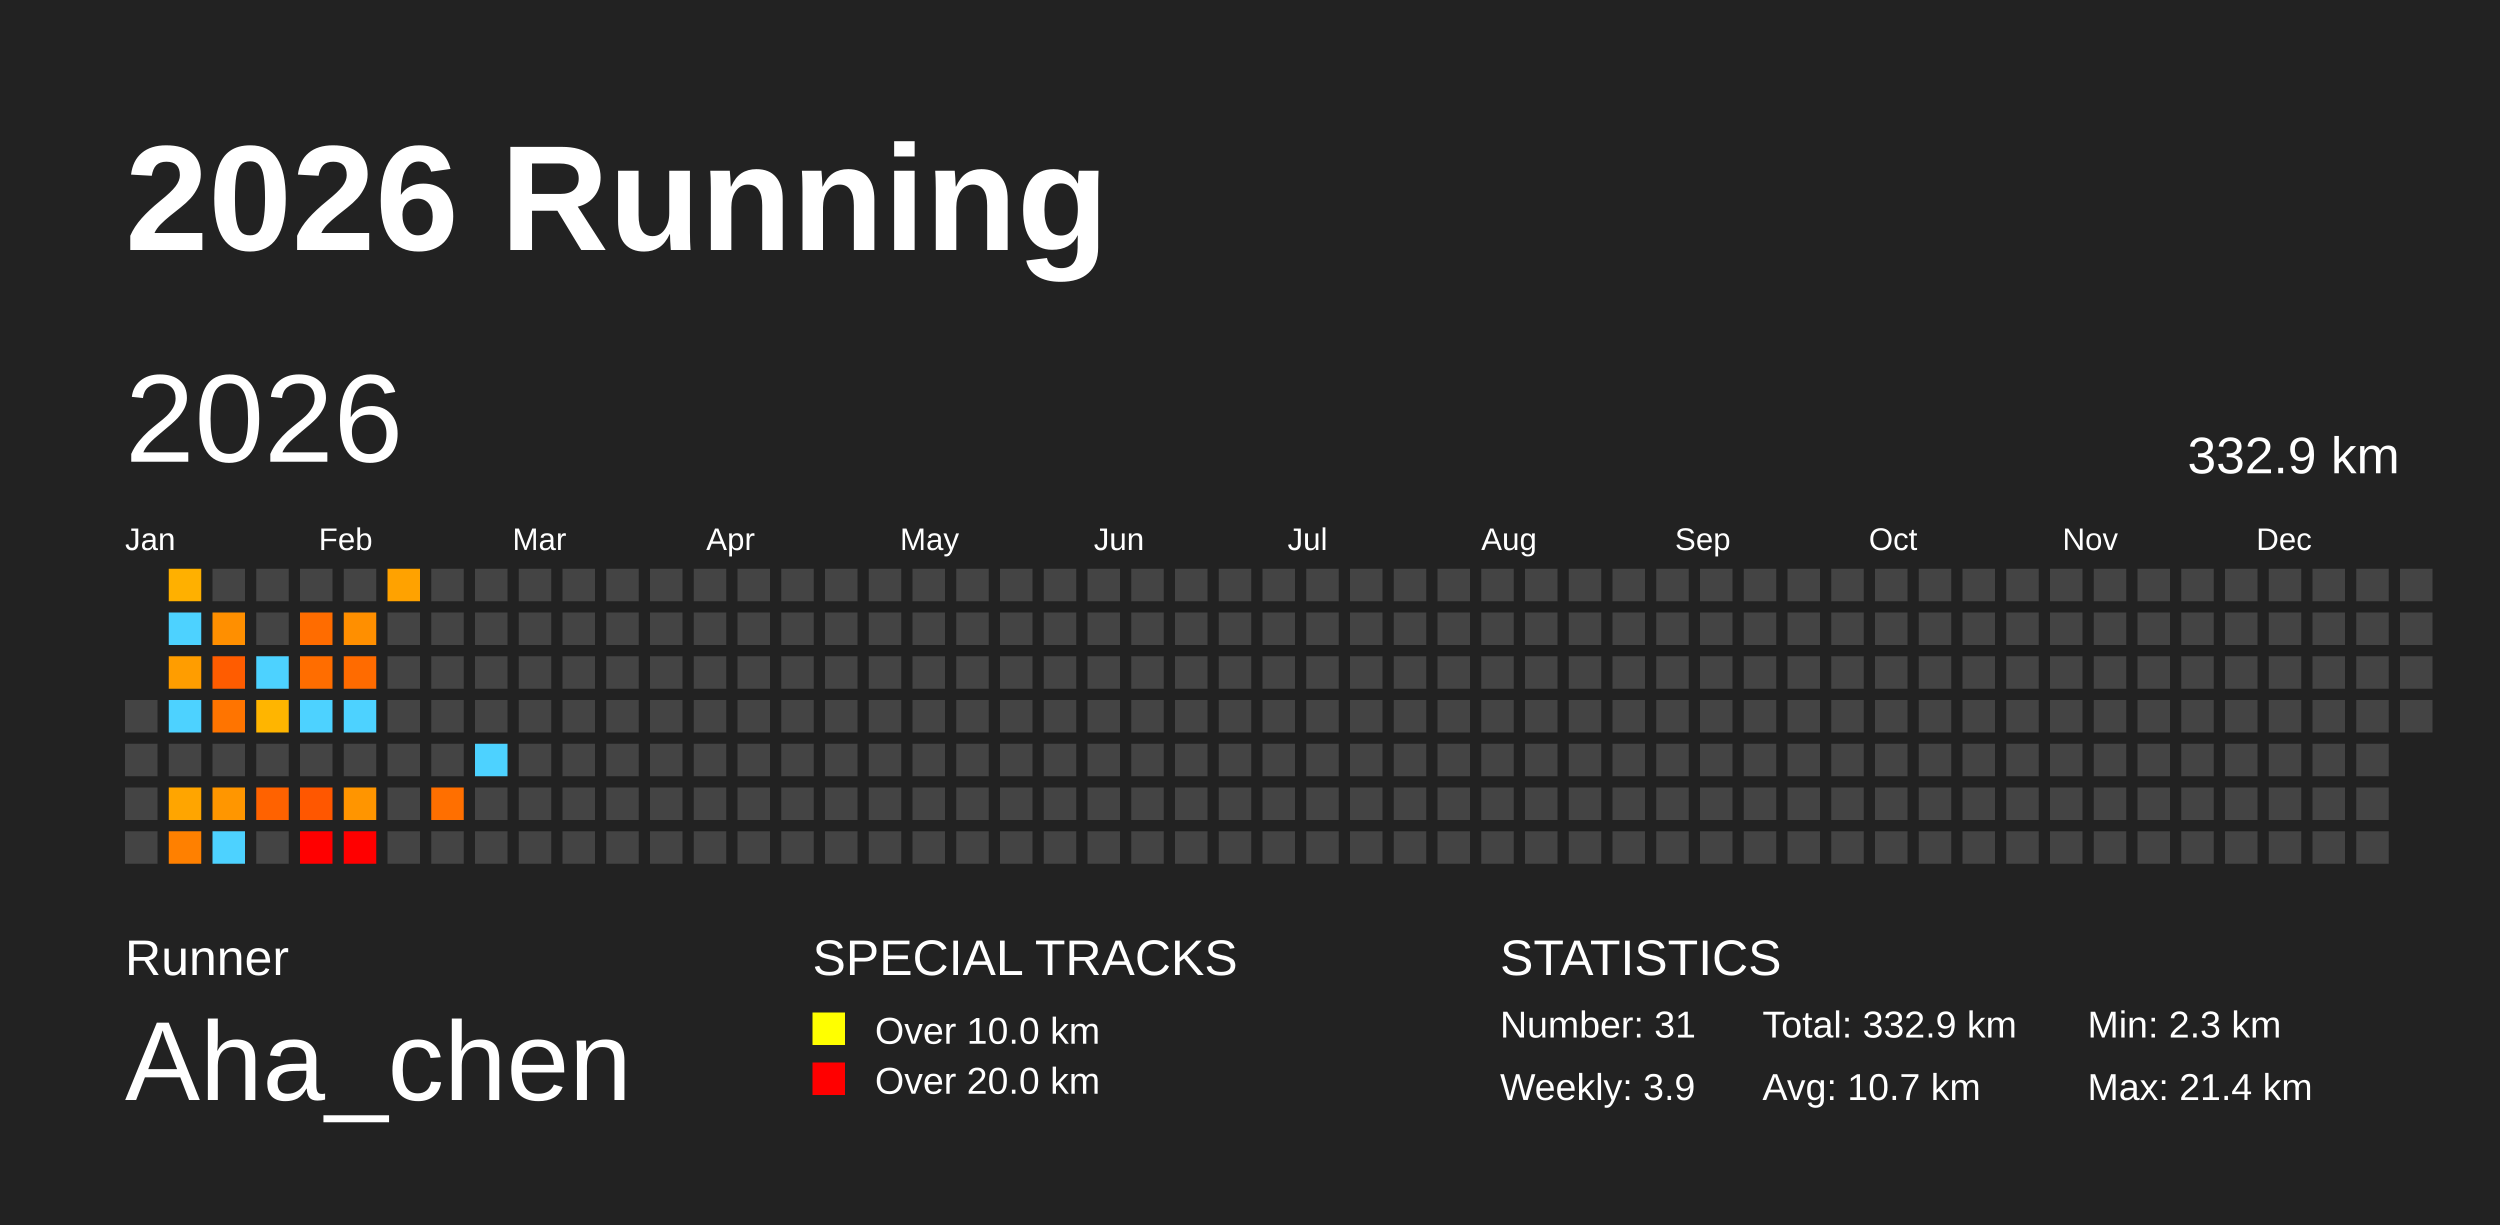
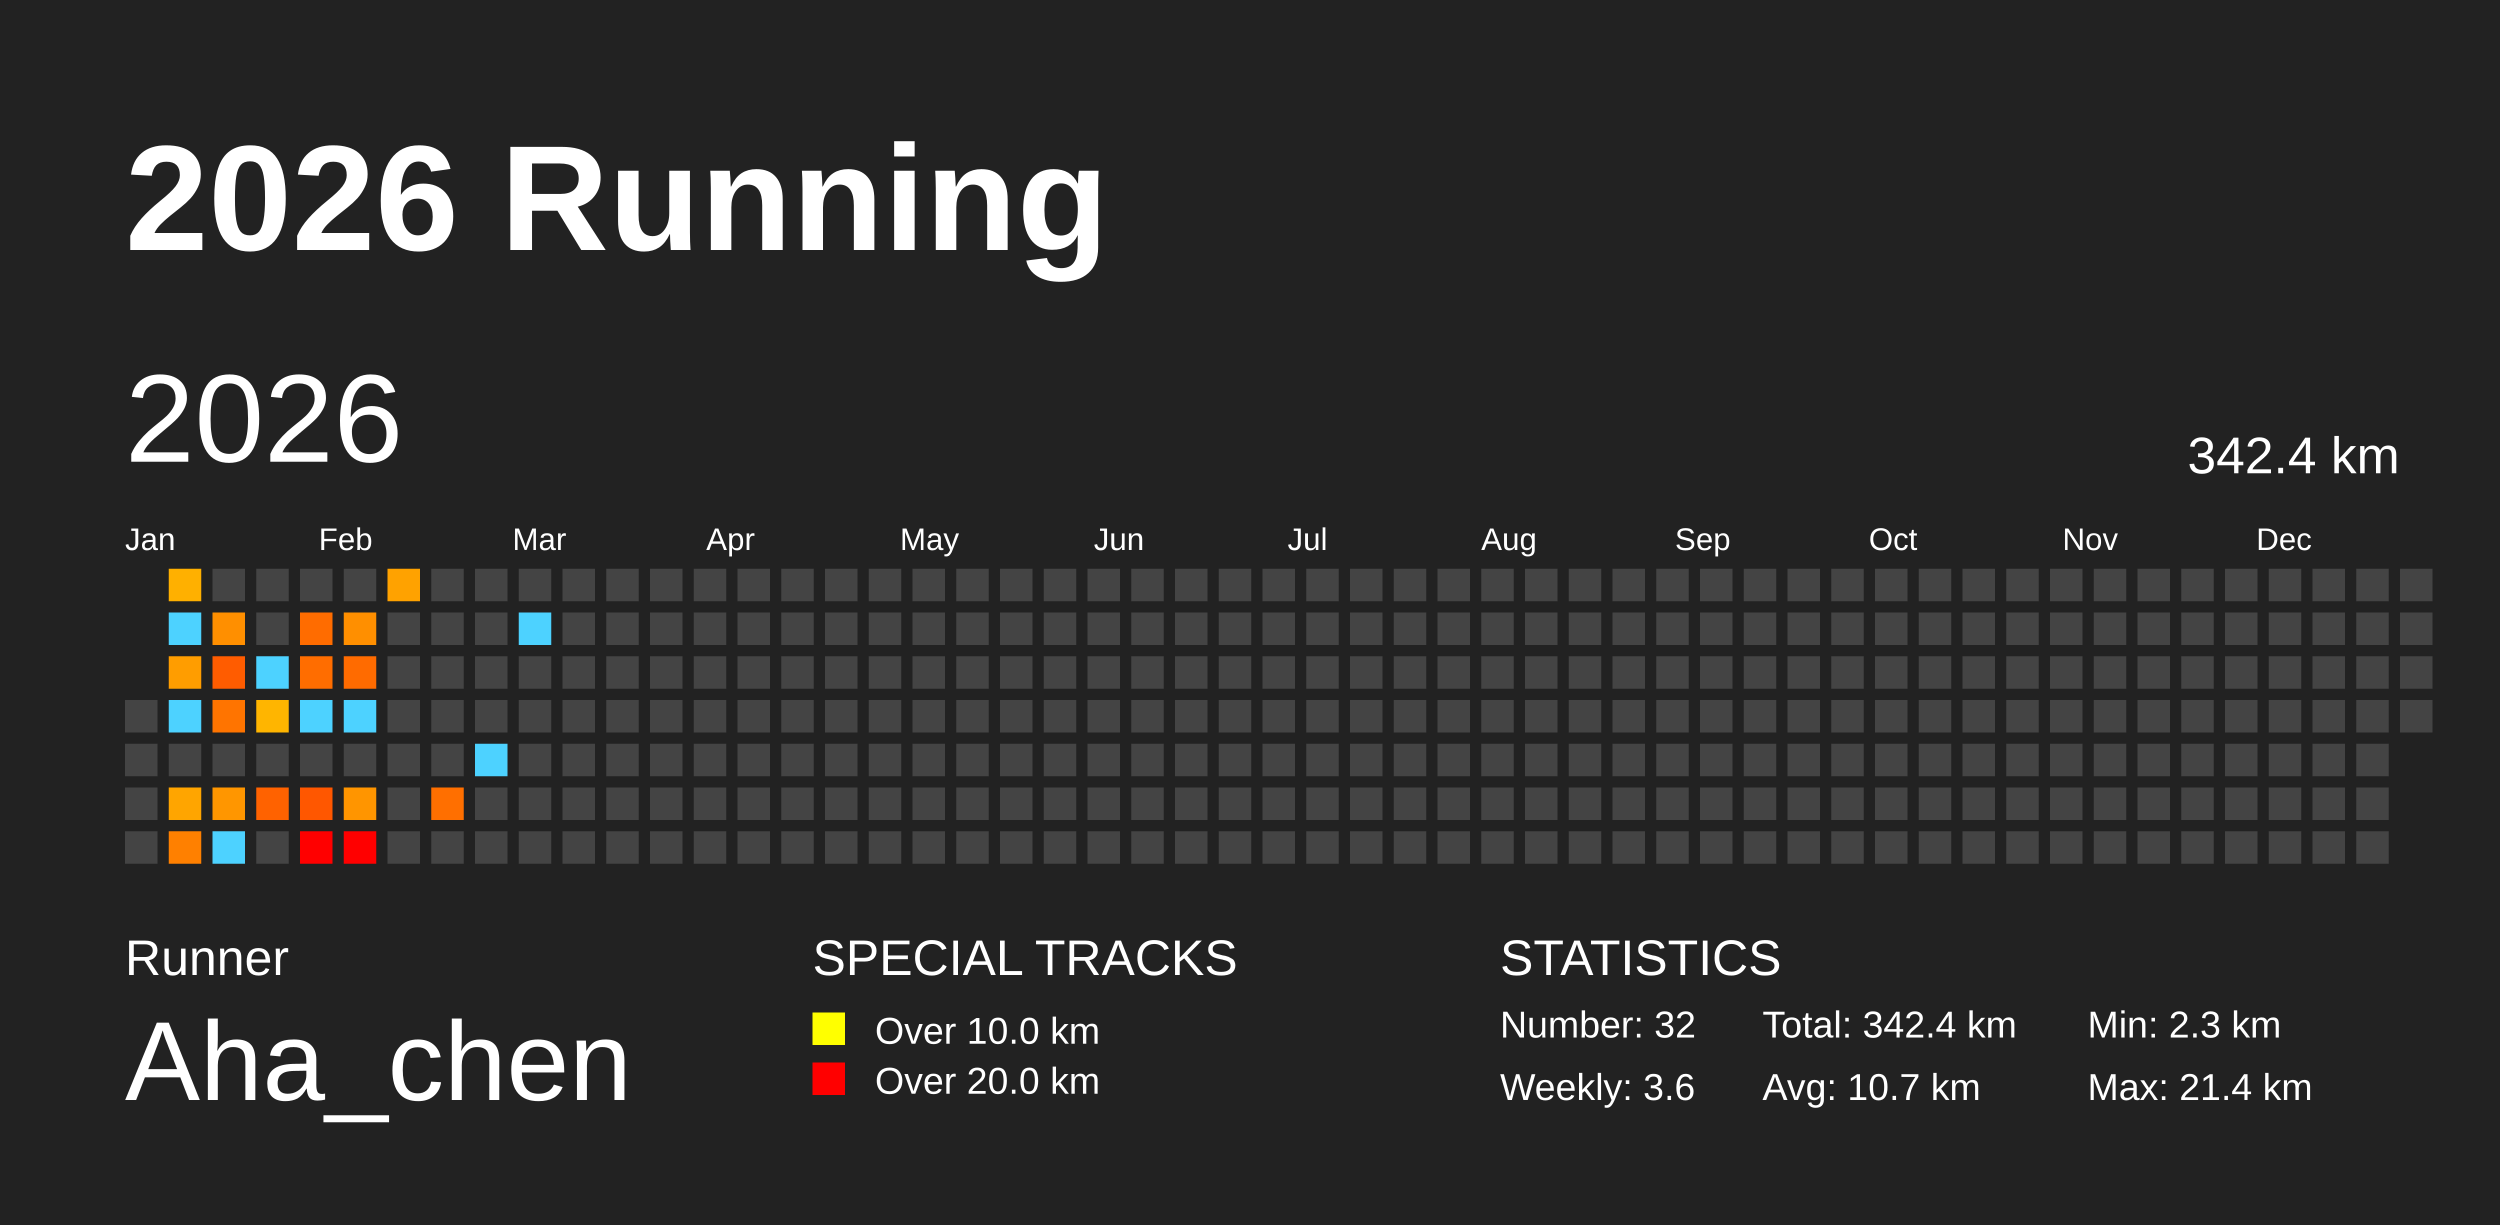
<svg xmlns="http://www.w3.org/2000/svg" baseProfile="full" height="98mm" version="1.1" viewBox="0,0,200,98" width="200mm">
  <defs />
  <rect fill="#222222" height="98" width="200" x="0" y="0" />
  <text fill="#FFFFFF" style="font-size:12px; font-family:Arial; font-weight:bold;" x="10" y="20">2026 Running</text>
  <text fill="#FFFFFF" style="font-size:4px; font-family:Arial" x="10" y="78">Runner</text>
  <text fill="#FFFFFF" style="font-size:9px; font-family:Arial" x="10" y="88">Aha_chen</text>
  <text fill="#FFFFFF" style="font-size:4px; font-family:Arial" x="65" y="78">SPECIAL TRACKS</text>
  <rect fill="yellow" height="2.6" width="2.6" x="65" y="81" />
  <text fill="#FFFFFF" style="font-size:3px; font-family:Arial" x="70" y="83.5">Over 10.0 km</text>
  <rect fill="red" height="2.6" width="2.6" x="65" y="85" />
  <text fill="#FFFFFF" style="font-size:3px; font-family:Arial" x="70" y="87.5">Over 20.0 km</text>
  <text fill="#FFFFFF" style="font-size:4px; font-family:Arial" x="120" y="78">STATISTICS</text>
-   <text fill="#FFFFFF" style="font-size:3px; font-family:Arial" x="120" y="83">Number: 31</text>
-   <text fill="#FFFFFF" style="font-size:3px; font-family:Arial" x="120" y="88">Weekly: 3.9</text>
-   <text fill="#FFFFFF" style="font-size:3px; font-family:Arial" x="141" y="83">Total: 332.9 km</text>
+   <text fill="#FFFFFF" style="font-size:3px; font-family:Arial" x="120" y="83">Number: 32</text>
+   <text fill="#FFFFFF" style="font-size:3px; font-family:Arial" x="120" y="88">Weekly: 3.6</text>
+   <text fill="#FFFFFF" style="font-size:3px; font-family:Arial" x="141" y="83">Total: 342.4 km</text>
  <text fill="#FFFFFF" style="font-size:3px; font-family:Arial" x="141" y="88">Avg: 10.7 km</text>
  <text fill="#FFFFFF" style="font-size:3px; font-family:Arial" x="167" y="83">Min: 2.3 km</text>
  <text fill="#FFFFFF" style="font-size:3px; font-family:Arial" x="167" y="88">Max: 21.4 km</text>
  <text dominant-baseline="hanging" fill="#FFFFFF" style="font-size:10.0px; font-family:Arial;" x="10" y="30">2026</text>
-   <text dominant-baseline="hanging" fill="#FFFFFF" style="font-size:4.125px; font-family:Arial;" x="175" y="35">332.9 km</text>
+   <text dominant-baseline="hanging" fill="#FFFFFF" style="font-size:4.125px; font-family:Arial;" x="175" y="35">342.4 km</text>
  <text fill="#FFFFFF" style="font-size:2.5px; font-family:Arial" x="10.0" y="44">Jan</text>
  <text fill="#FFFFFF" style="font-size:2.5px; font-family:Arial" x="25.5" y="44">Feb</text>
  <text fill="#FFFFFF" style="font-size:2.5px; font-family:Arial" x="41.0" y="44">Mar</text>
  <text fill="#FFFFFF" style="font-size:2.5px; font-family:Arial" x="56.5" y="44">Apr</text>
  <text fill="#FFFFFF" style="font-size:2.5px; font-family:Arial" x="72.0" y="44">May</text>
  <text fill="#FFFFFF" style="font-size:2.5px; font-family:Arial" x="87.5" y="44">Jun</text>
  <text fill="#FFFFFF" style="font-size:2.5px; font-family:Arial" x="103.0" y="44">Jul</text>
  <text fill="#FFFFFF" style="font-size:2.5px; font-family:Arial" x="118.5" y="44">Aug</text>
  <text fill="#FFFFFF" style="font-size:2.5px; font-family:Arial" x="134.0" y="44">Sep</text>
  <text fill="#FFFFFF" style="font-size:2.5px; font-family:Arial" x="149.5" y="44">Oct</text>
  <text fill="#FFFFFF" style="font-size:2.5px; font-family:Arial" x="165.0" y="44">Nov</text>
  <text fill="#FFFFFF" style="font-size:2.5px; font-family:Arial" x="180.5" y="44">Dec</text>
  <rect fill="#444444" height="2.6" width="2.6" x="10.0" y="56.0" />
  <rect fill="#444444" height="2.6" width="2.6" x="10.0" y="59.5" />
  <rect fill="#444444" height="2.6" width="2.6" x="10.0" y="63.0" />
  <rect fill="#444444" height="2.6" width="2.6" x="10.0" y="66.5" />
  <rect fill="#ffb000" height="2.6" width="2.6" x="13.5" y="45.5" />
  <rect fill="#4dd2ff" height="2.6" width="2.6" x="13.5" y="49.0" />
  <rect fill="#ff9d00" height="2.6" width="2.6" x="13.5" y="52.5" />
  <rect fill="#4dd2ff" height="2.6" width="2.6" x="13.5" y="56.0" />
  <rect fill="#444444" height="2.6" width="2.6" x="13.5" y="59.5" />
  <rect fill="#ffa500" height="2.6" width="2.6" x="13.5" y="63.0" />
  <rect fill="#ff8000" height="2.6" width="2.6" x="13.5" y="66.5" />
  <rect fill="#444444" height="2.6" width="2.6" x="17.0" y="45.5" />
  <rect fill="#ff8f00" height="2.6" width="2.6" x="17.0" y="49.0" />
  <rect fill="#ff5c00" height="2.6" width="2.6" x="17.0" y="52.5" />
  <rect fill="#ff7400" height="2.6" width="2.6" x="17.0" y="56.0" />
  <rect fill="#444444" height="2.6" width="2.6" x="17.0" y="59.5" />
  <rect fill="#ff9600" height="2.6" width="2.6" x="17.0" y="63.0" />
  <rect fill="#4dd2ff" height="2.6" width="2.6" x="17.0" y="66.5" />
  <rect fill="#444444" height="2.6" width="2.6" x="20.5" y="45.5" />
  <rect fill="#444444" height="2.6" width="2.6" x="20.5" y="49.0" />
  <rect fill="#4dd2ff" height="2.6" width="2.6" x="20.5" y="52.5" />
  <rect fill="#ffb500" height="2.6" width="2.6" x="20.5" y="56.0" />
  <rect fill="#444444" height="2.6" width="2.6" x="20.5" y="59.5" />
  <rect fill="#ff6200" height="2.6" width="2.6" x="20.5" y="63.0" />
  <rect fill="#444444" height="2.6" width="2.6" x="20.5" y="66.5" />
  <rect fill="#444444" height="2.6" width="2.6" x="24.0" y="45.5" />
  <rect fill="#ff6c00" height="2.6" width="2.6" x="24.0" y="49.0" />
  <rect fill="#ff6d00" height="2.6" width="2.6" x="24.0" y="52.5" />
  <rect fill="#4dd2ff" height="2.6" width="2.6" x="24.0" y="56.0" />
  <rect fill="#444444" height="2.6" width="2.6" x="24.0" y="59.5" />
  <rect fill="#ff5700" height="2.6" width="2.6" x="24.0" y="63.0" />
  <rect fill="red" height="2.6" width="2.6" x="24.0" y="66.5" />
  <rect fill="#444444" height="2.6" width="2.6" x="27.5" y="45.5" />
  <rect fill="#ff8f00" height="2.6" width="2.6" x="27.5" y="49.0" />
  <rect fill="#ff6b00" height="2.6" width="2.6" x="27.5" y="52.5" />
  <rect fill="#4dd2ff" height="2.6" width="2.6" x="27.5" y="56.0" />
  <rect fill="#444444" height="2.6" width="2.6" x="27.5" y="59.5" />
  <rect fill="#ff9500" height="2.6" width="2.6" x="27.5" y="63.0" />
  <rect fill="red" height="2.6" width="2.6" x="27.5" y="66.5" />
  <rect fill="#ffa200" height="2.6" width="2.6" x="31.0" y="45.5" />
  <rect fill="#444444" height="2.6" width="2.6" x="31.0" y="49.0" />
  <rect fill="#444444" height="2.6" width="2.6" x="31.0" y="52.5" />
  <rect fill="#444444" height="2.6" width="2.6" x="31.0" y="56.0" />
  <rect fill="#444444" height="2.6" width="2.6" x="31.0" y="59.5" />
  <rect fill="#444444" height="2.6" width="2.6" x="31.0" y="63.0" />
  <rect fill="#444444" height="2.6" width="2.6" x="31.0" y="66.5" />
  <rect fill="#444444" height="2.6" width="2.6" x="34.5" y="45.5" />
  <rect fill="#444444" height="2.6" width="2.6" x="34.5" y="49.0" />
  <rect fill="#444444" height="2.6" width="2.6" x="34.5" y="52.5" />
  <rect fill="#444444" height="2.6" width="2.6" x="34.5" y="56.0" />
  <rect fill="#444444" height="2.6" width="2.6" x="34.5" y="59.5" />
  <rect fill="#ff6f00" height="2.6" width="2.6" x="34.5" y="63.0" />
  <rect fill="#444444" height="2.6" width="2.6" x="34.5" y="66.5" />
  <rect fill="#444444" height="2.6" width="2.6" x="38.0" y="45.5" />
  <rect fill="#444444" height="2.6" width="2.6" x="38.0" y="49.0" />
  <rect fill="#444444" height="2.6" width="2.6" x="38.0" y="52.5" />
  <rect fill="#444444" height="2.6" width="2.6" x="38.0" y="56.0" />
  <rect fill="#4dd2ff" height="2.6" width="2.6" x="38.0" y="59.5" />
  <rect fill="#444444" height="2.6" width="2.6" x="38.0" y="63.0" />
  <rect fill="#444444" height="2.6" width="2.6" x="38.0" y="66.5" />
  <rect fill="#444444" height="2.6" width="2.6" x="41.5" y="45.5" />
-   <rect fill="#444444" height="2.6" width="2.6" x="41.5" y="49.0" />
+   <rect fill="#4dd2ff" height="2.6" width="2.6" x="41.5" y="49.0" />
  <rect fill="#444444" height="2.6" width="2.6" x="41.5" y="52.5" />
  <rect fill="#444444" height="2.6" width="2.6" x="41.5" y="56.0" />
  <rect fill="#444444" height="2.6" width="2.6" x="41.5" y="59.5" />
  <rect fill="#444444" height="2.6" width="2.6" x="41.5" y="63.0" />
  <rect fill="#444444" height="2.6" width="2.6" x="41.5" y="66.5" />
  <rect fill="#444444" height="2.6" width="2.6" x="45.0" y="45.5" />
  <rect fill="#444444" height="2.6" width="2.6" x="45.0" y="49.0" />
  <rect fill="#444444" height="2.6" width="2.6" x="45.0" y="52.5" />
  <rect fill="#444444" height="2.6" width="2.6" x="45.0" y="56.0" />
  <rect fill="#444444" height="2.6" width="2.6" x="45.0" y="59.5" />
  <rect fill="#444444" height="2.6" width="2.6" x="45.0" y="63.0" />
  <rect fill="#444444" height="2.6" width="2.6" x="45.0" y="66.5" />
  <rect fill="#444444" height="2.6" width="2.6" x="48.5" y="45.5" />
  <rect fill="#444444" height="2.6" width="2.6" x="48.5" y="49.0" />
  <rect fill="#444444" height="2.6" width="2.6" x="48.5" y="52.5" />
  <rect fill="#444444" height="2.6" width="2.6" x="48.5" y="56.0" />
  <rect fill="#444444" height="2.6" width="2.6" x="48.5" y="59.5" />
  <rect fill="#444444" height="2.6" width="2.6" x="48.5" y="63.0" />
  <rect fill="#444444" height="2.6" width="2.6" x="48.5" y="66.5" />
  <rect fill="#444444" height="2.6" width="2.6" x="52.0" y="45.5" />
  <rect fill="#444444" height="2.6" width="2.6" x="52.0" y="49.0" />
  <rect fill="#444444" height="2.6" width="2.6" x="52.0" y="52.5" />
  <rect fill="#444444" height="2.6" width="2.6" x="52.0" y="56.0" />
  <rect fill="#444444" height="2.6" width="2.6" x="52.0" y="59.5" />
  <rect fill="#444444" height="2.6" width="2.6" x="52.0" y="63.0" />
  <rect fill="#444444" height="2.6" width="2.6" x="52.0" y="66.5" />
  <rect fill="#444444" height="2.6" width="2.6" x="55.5" y="45.5" />
  <rect fill="#444444" height="2.6" width="2.6" x="55.5" y="49.0" />
  <rect fill="#444444" height="2.6" width="2.6" x="55.5" y="52.5" />
  <rect fill="#444444" height="2.6" width="2.6" x="55.5" y="56.0" />
  <rect fill="#444444" height="2.6" width="2.6" x="55.5" y="59.5" />
  <rect fill="#444444" height="2.6" width="2.6" x="55.5" y="63.0" />
  <rect fill="#444444" height="2.6" width="2.6" x="55.5" y="66.5" />
  <rect fill="#444444" height="2.6" width="2.6" x="59.0" y="45.5" />
  <rect fill="#444444" height="2.6" width="2.6" x="59.0" y="49.0" />
  <rect fill="#444444" height="2.6" width="2.6" x="59.0" y="52.5" />
  <rect fill="#444444" height="2.6" width="2.6" x="59.0" y="56.0" />
  <rect fill="#444444" height="2.6" width="2.6" x="59.0" y="59.5" />
  <rect fill="#444444" height="2.6" width="2.6" x="59.0" y="63.0" />
  <rect fill="#444444" height="2.6" width="2.6" x="59.0" y="66.5" />
  <rect fill="#444444" height="2.6" width="2.6" x="62.5" y="45.5" />
  <rect fill="#444444" height="2.6" width="2.6" x="62.5" y="49.0" />
  <rect fill="#444444" height="2.6" width="2.6" x="62.5" y="52.5" />
  <rect fill="#444444" height="2.6" width="2.6" x="62.5" y="56.0" />
  <rect fill="#444444" height="2.6" width="2.6" x="62.5" y="59.5" />
  <rect fill="#444444" height="2.6" width="2.6" x="62.5" y="63.0" />
  <rect fill="#444444" height="2.6" width="2.6" x="62.5" y="66.5" />
  <rect fill="#444444" height="2.6" width="2.6" x="66.0" y="45.5" />
  <rect fill="#444444" height="2.6" width="2.6" x="66.0" y="49.0" />
  <rect fill="#444444" height="2.6" width="2.6" x="66.0" y="52.5" />
  <rect fill="#444444" height="2.6" width="2.6" x="66.0" y="56.0" />
  <rect fill="#444444" height="2.6" width="2.6" x="66.0" y="59.5" />
  <rect fill="#444444" height="2.6" width="2.6" x="66.0" y="63.0" />
  <rect fill="#444444" height="2.6" width="2.6" x="66.0" y="66.5" />
  <rect fill="#444444" height="2.6" width="2.6" x="69.5" y="45.5" />
  <rect fill="#444444" height="2.6" width="2.6" x="69.5" y="49.0" />
  <rect fill="#444444" height="2.6" width="2.6" x="69.5" y="52.5" />
  <rect fill="#444444" height="2.6" width="2.6" x="69.5" y="56.0" />
  <rect fill="#444444" height="2.6" width="2.6" x="69.5" y="59.5" />
  <rect fill="#444444" height="2.6" width="2.6" x="69.5" y="63.0" />
  <rect fill="#444444" height="2.6" width="2.6" x="69.5" y="66.5" />
  <rect fill="#444444" height="2.6" width="2.6" x="73.0" y="45.5" />
  <rect fill="#444444" height="2.6" width="2.6" x="73.0" y="49.0" />
  <rect fill="#444444" height="2.6" width="2.6" x="73.0" y="52.5" />
  <rect fill="#444444" height="2.6" width="2.6" x="73.0" y="56.0" />
  <rect fill="#444444" height="2.6" width="2.6" x="73.0" y="59.5" />
  <rect fill="#444444" height="2.6" width="2.6" x="73.0" y="63.0" />
  <rect fill="#444444" height="2.6" width="2.6" x="73.0" y="66.5" />
  <rect fill="#444444" height="2.6" width="2.6" x="76.5" y="45.5" />
  <rect fill="#444444" height="2.6" width="2.6" x="76.5" y="49.0" />
  <rect fill="#444444" height="2.6" width="2.6" x="76.5" y="52.5" />
  <rect fill="#444444" height="2.6" width="2.6" x="76.5" y="56.0" />
  <rect fill="#444444" height="2.6" width="2.6" x="76.5" y="59.5" />
  <rect fill="#444444" height="2.6" width="2.6" x="76.5" y="63.0" />
  <rect fill="#444444" height="2.6" width="2.6" x="76.5" y="66.5" />
  <rect fill="#444444" height="2.6" width="2.6" x="80.0" y="45.5" />
  <rect fill="#444444" height="2.6" width="2.6" x="80.0" y="49.0" />
  <rect fill="#444444" height="2.6" width="2.6" x="80.0" y="52.5" />
  <rect fill="#444444" height="2.6" width="2.6" x="80.0" y="56.0" />
  <rect fill="#444444" height="2.6" width="2.6" x="80.0" y="59.5" />
  <rect fill="#444444" height="2.6" width="2.6" x="80.0" y="63.0" />
  <rect fill="#444444" height="2.6" width="2.6" x="80.0" y="66.5" />
  <rect fill="#444444" height="2.6" width="2.6" x="83.5" y="45.5" />
  <rect fill="#444444" height="2.6" width="2.6" x="83.5" y="49.0" />
  <rect fill="#444444" height="2.6" width="2.6" x="83.5" y="52.5" />
  <rect fill="#444444" height="2.6" width="2.6" x="83.5" y="56.0" />
  <rect fill="#444444" height="2.6" width="2.6" x="83.5" y="59.5" />
  <rect fill="#444444" height="2.6" width="2.6" x="83.5" y="63.0" />
  <rect fill="#444444" height="2.6" width="2.6" x="83.5" y="66.5" />
  <rect fill="#444444" height="2.6" width="2.6" x="87.0" y="45.5" />
  <rect fill="#444444" height="2.6" width="2.6" x="87.0" y="49.0" />
  <rect fill="#444444" height="2.6" width="2.6" x="87.0" y="52.5" />
  <rect fill="#444444" height="2.6" width="2.6" x="87.0" y="56.0" />
  <rect fill="#444444" height="2.6" width="2.6" x="87.0" y="59.5" />
  <rect fill="#444444" height="2.6" width="2.6" x="87.0" y="63.0" />
  <rect fill="#444444" height="2.6" width="2.6" x="87.0" y="66.5" />
  <rect fill="#444444" height="2.6" width="2.6" x="90.5" y="45.5" />
  <rect fill="#444444" height="2.6" width="2.6" x="90.5" y="49.0" />
  <rect fill="#444444" height="2.6" width="2.6" x="90.5" y="52.5" />
  <rect fill="#444444" height="2.6" width="2.6" x="90.5" y="56.0" />
  <rect fill="#444444" height="2.6" width="2.6" x="90.5" y="59.5" />
  <rect fill="#444444" height="2.6" width="2.6" x="90.5" y="63.0" />
  <rect fill="#444444" height="2.6" width="2.6" x="90.5" y="66.5" />
  <rect fill="#444444" height="2.6" width="2.6" x="94.0" y="45.5" />
  <rect fill="#444444" height="2.6" width="2.6" x="94.0" y="49.0" />
  <rect fill="#444444" height="2.6" width="2.6" x="94.0" y="52.5" />
  <rect fill="#444444" height="2.6" width="2.6" x="94.0" y="56.0" />
  <rect fill="#444444" height="2.6" width="2.6" x="94.0" y="59.5" />
  <rect fill="#444444" height="2.6" width="2.6" x="94.0" y="63.0" />
  <rect fill="#444444" height="2.6" width="2.6" x="94.0" y="66.5" />
  <rect fill="#444444" height="2.6" width="2.6" x="97.5" y="45.5" />
  <rect fill="#444444" height="2.6" width="2.6" x="97.5" y="49.0" />
  <rect fill="#444444" height="2.6" width="2.6" x="97.5" y="52.5" />
  <rect fill="#444444" height="2.6" width="2.6" x="97.5" y="56.0" />
  <rect fill="#444444" height="2.6" width="2.6" x="97.5" y="59.5" />
  <rect fill="#444444" height="2.6" width="2.6" x="97.5" y="63.0" />
  <rect fill="#444444" height="2.6" width="2.6" x="97.5" y="66.5" />
  <rect fill="#444444" height="2.6" width="2.6" x="101.0" y="45.5" />
  <rect fill="#444444" height="2.6" width="2.6" x="101.0" y="49.0" />
  <rect fill="#444444" height="2.6" width="2.6" x="101.0" y="52.5" />
  <rect fill="#444444" height="2.6" width="2.6" x="101.0" y="56.0" />
  <rect fill="#444444" height="2.6" width="2.6" x="101.0" y="59.5" />
  <rect fill="#444444" height="2.6" width="2.6" x="101.0" y="63.0" />
  <rect fill="#444444" height="2.6" width="2.6" x="101.0" y="66.5" />
  <rect fill="#444444" height="2.6" width="2.6" x="104.5" y="45.5" />
  <rect fill="#444444" height="2.6" width="2.6" x="104.5" y="49.0" />
  <rect fill="#444444" height="2.6" width="2.6" x="104.5" y="52.5" />
  <rect fill="#444444" height="2.6" width="2.6" x="104.5" y="56.0" />
  <rect fill="#444444" height="2.6" width="2.6" x="104.5" y="59.5" />
  <rect fill="#444444" height="2.6" width="2.6" x="104.5" y="63.0" />
  <rect fill="#444444" height="2.6" width="2.6" x="104.5" y="66.5" />
  <rect fill="#444444" height="2.6" width="2.6" x="108.0" y="45.5" />
  <rect fill="#444444" height="2.6" width="2.6" x="108.0" y="49.0" />
  <rect fill="#444444" height="2.6" width="2.6" x="108.0" y="52.5" />
  <rect fill="#444444" height="2.6" width="2.6" x="108.0" y="56.0" />
  <rect fill="#444444" height="2.6" width="2.6" x="108.0" y="59.5" />
  <rect fill="#444444" height="2.6" width="2.6" x="108.0" y="63.0" />
  <rect fill="#444444" height="2.6" width="2.6" x="108.0" y="66.5" />
  <rect fill="#444444" height="2.6" width="2.6" x="111.5" y="45.5" />
  <rect fill="#444444" height="2.6" width="2.6" x="111.5" y="49.0" />
  <rect fill="#444444" height="2.6" width="2.6" x="111.5" y="52.5" />
  <rect fill="#444444" height="2.6" width="2.6" x="111.5" y="56.0" />
  <rect fill="#444444" height="2.6" width="2.6" x="111.5" y="59.5" />
  <rect fill="#444444" height="2.6" width="2.6" x="111.5" y="63.0" />
  <rect fill="#444444" height="2.6" width="2.6" x="111.5" y="66.5" />
  <rect fill="#444444" height="2.6" width="2.6" x="115.0" y="45.5" />
  <rect fill="#444444" height="2.6" width="2.6" x="115.0" y="49.0" />
  <rect fill="#444444" height="2.6" width="2.6" x="115.0" y="52.5" />
  <rect fill="#444444" height="2.6" width="2.6" x="115.0" y="56.0" />
  <rect fill="#444444" height="2.6" width="2.6" x="115.0" y="59.5" />
  <rect fill="#444444" height="2.6" width="2.6" x="115.0" y="63.0" />
  <rect fill="#444444" height="2.6" width="2.6" x="115.0" y="66.5" />
  <rect fill="#444444" height="2.6" width="2.6" x="118.5" y="45.5" />
  <rect fill="#444444" height="2.6" width="2.6" x="118.5" y="49.0" />
  <rect fill="#444444" height="2.6" width="2.6" x="118.5" y="52.5" />
  <rect fill="#444444" height="2.6" width="2.6" x="118.5" y="56.0" />
  <rect fill="#444444" height="2.6" width="2.6" x="118.5" y="59.5" />
  <rect fill="#444444" height="2.6" width="2.6" x="118.5" y="63.0" />
  <rect fill="#444444" height="2.6" width="2.6" x="118.5" y="66.5" />
  <rect fill="#444444" height="2.6" width="2.6" x="122.0" y="45.5" />
  <rect fill="#444444" height="2.6" width="2.6" x="122.0" y="49.0" />
  <rect fill="#444444" height="2.6" width="2.6" x="122.0" y="52.5" />
  <rect fill="#444444" height="2.6" width="2.6" x="122.0" y="56.0" />
  <rect fill="#444444" height="2.6" width="2.6" x="122.0" y="59.5" />
  <rect fill="#444444" height="2.6" width="2.6" x="122.0" y="63.0" />
  <rect fill="#444444" height="2.6" width="2.6" x="122.0" y="66.5" />
  <rect fill="#444444" height="2.6" width="2.6" x="125.5" y="45.5" />
  <rect fill="#444444" height="2.6" width="2.6" x="125.5" y="49.0" />
  <rect fill="#444444" height="2.6" width="2.6" x="125.5" y="52.5" />
  <rect fill="#444444" height="2.6" width="2.6" x="125.5" y="56.0" />
  <rect fill="#444444" height="2.6" width="2.6" x="125.5" y="59.5" />
  <rect fill="#444444" height="2.6" width="2.6" x="125.5" y="63.0" />
  <rect fill="#444444" height="2.6" width="2.6" x="125.5" y="66.5" />
  <rect fill="#444444" height="2.6" width="2.6" x="129.0" y="45.5" />
  <rect fill="#444444" height="2.6" width="2.6" x="129.0" y="49.0" />
  <rect fill="#444444" height="2.6" width="2.6" x="129.0" y="52.5" />
  <rect fill="#444444" height="2.6" width="2.6" x="129.0" y="56.0" />
  <rect fill="#444444" height="2.6" width="2.6" x="129.0" y="59.5" />
  <rect fill="#444444" height="2.6" width="2.6" x="129.0" y="63.0" />
  <rect fill="#444444" height="2.6" width="2.6" x="129.0" y="66.5" />
  <rect fill="#444444" height="2.6" width="2.6" x="132.5" y="45.5" />
  <rect fill="#444444" height="2.6" width="2.6" x="132.5" y="49.0" />
  <rect fill="#444444" height="2.6" width="2.6" x="132.5" y="52.5" />
  <rect fill="#444444" height="2.6" width="2.6" x="132.5" y="56.0" />
  <rect fill="#444444" height="2.6" width="2.6" x="132.5" y="59.5" />
  <rect fill="#444444" height="2.6" width="2.6" x="132.5" y="63.0" />
  <rect fill="#444444" height="2.6" width="2.6" x="132.5" y="66.5" />
  <rect fill="#444444" height="2.6" width="2.6" x="136.0" y="45.5" />
  <rect fill="#444444" height="2.6" width="2.6" x="136.0" y="49.0" />
  <rect fill="#444444" height="2.6" width="2.6" x="136.0" y="52.5" />
  <rect fill="#444444" height="2.6" width="2.6" x="136.0" y="56.0" />
  <rect fill="#444444" height="2.6" width="2.6" x="136.0" y="59.5" />
  <rect fill="#444444" height="2.6" width="2.6" x="136.0" y="63.0" />
  <rect fill="#444444" height="2.6" width="2.6" x="136.0" y="66.5" />
  <rect fill="#444444" height="2.6" width="2.6" x="139.5" y="45.5" />
  <rect fill="#444444" height="2.6" width="2.6" x="139.5" y="49.0" />
  <rect fill="#444444" height="2.6" width="2.6" x="139.5" y="52.5" />
  <rect fill="#444444" height="2.6" width="2.6" x="139.5" y="56.0" />
  <rect fill="#444444" height="2.6" width="2.6" x="139.5" y="59.5" />
  <rect fill="#444444" height="2.6" width="2.6" x="139.5" y="63.0" />
  <rect fill="#444444" height="2.6" width="2.6" x="139.5" y="66.5" />
  <rect fill="#444444" height="2.6" width="2.6" x="143.0" y="45.5" />
  <rect fill="#444444" height="2.6" width="2.6" x="143.0" y="49.0" />
  <rect fill="#444444" height="2.6" width="2.6" x="143.0" y="52.5" />
  <rect fill="#444444" height="2.6" width="2.6" x="143.0" y="56.0" />
  <rect fill="#444444" height="2.6" width="2.6" x="143.0" y="59.5" />
  <rect fill="#444444" height="2.6" width="2.6" x="143.0" y="63.0" />
  <rect fill="#444444" height="2.6" width="2.6" x="143.0" y="66.5" />
  <rect fill="#444444" height="2.6" width="2.6" x="146.5" y="45.5" />
  <rect fill="#444444" height="2.6" width="2.6" x="146.5" y="49.0" />
  <rect fill="#444444" height="2.6" width="2.6" x="146.5" y="52.5" />
  <rect fill="#444444" height="2.6" width="2.6" x="146.5" y="56.0" />
  <rect fill="#444444" height="2.6" width="2.6" x="146.5" y="59.5" />
  <rect fill="#444444" height="2.6" width="2.6" x="146.5" y="63.0" />
  <rect fill="#444444" height="2.6" width="2.6" x="146.5" y="66.5" />
  <rect fill="#444444" height="2.6" width="2.6" x="150.0" y="45.5" />
  <rect fill="#444444" height="2.6" width="2.6" x="150.0" y="49.0" />
  <rect fill="#444444" height="2.6" width="2.6" x="150.0" y="52.5" />
  <rect fill="#444444" height="2.6" width="2.6" x="150.0" y="56.0" />
  <rect fill="#444444" height="2.6" width="2.6" x="150.0" y="59.5" />
  <rect fill="#444444" height="2.6" width="2.6" x="150.0" y="63.0" />
  <rect fill="#444444" height="2.6" width="2.6" x="150.0" y="66.5" />
  <rect fill="#444444" height="2.6" width="2.6" x="153.5" y="45.5" />
  <rect fill="#444444" height="2.6" width="2.6" x="153.5" y="49.0" />
  <rect fill="#444444" height="2.6" width="2.6" x="153.5" y="52.5" />
  <rect fill="#444444" height="2.6" width="2.6" x="153.5" y="56.0" />
  <rect fill="#444444" height="2.6" width="2.6" x="153.5" y="59.5" />
  <rect fill="#444444" height="2.6" width="2.6" x="153.5" y="63.0" />
  <rect fill="#444444" height="2.6" width="2.6" x="153.5" y="66.5" />
  <rect fill="#444444" height="2.6" width="2.6" x="157.0" y="45.5" />
  <rect fill="#444444" height="2.6" width="2.6" x="157.0" y="49.0" />
  <rect fill="#444444" height="2.6" width="2.6" x="157.0" y="52.5" />
  <rect fill="#444444" height="2.6" width="2.6" x="157.0" y="56.0" />
  <rect fill="#444444" height="2.6" width="2.6" x="157.0" y="59.5" />
  <rect fill="#444444" height="2.6" width="2.6" x="157.0" y="63.0" />
  <rect fill="#444444" height="2.6" width="2.6" x="157.0" y="66.5" />
  <rect fill="#444444" height="2.6" width="2.6" x="160.5" y="45.5" />
  <rect fill="#444444" height="2.6" width="2.6" x="160.5" y="49.0" />
  <rect fill="#444444" height="2.6" width="2.6" x="160.5" y="52.5" />
  <rect fill="#444444" height="2.6" width="2.6" x="160.5" y="56.0" />
  <rect fill="#444444" height="2.6" width="2.6" x="160.5" y="59.5" />
  <rect fill="#444444" height="2.6" width="2.6" x="160.5" y="63.0" />
  <rect fill="#444444" height="2.6" width="2.6" x="160.5" y="66.5" />
  <rect fill="#444444" height="2.6" width="2.6" x="164.0" y="45.5" />
  <rect fill="#444444" height="2.6" width="2.6" x="164.0" y="49.0" />
  <rect fill="#444444" height="2.6" width="2.6" x="164.0" y="52.5" />
  <rect fill="#444444" height="2.6" width="2.6" x="164.0" y="56.0" />
  <rect fill="#444444" height="2.6" width="2.6" x="164.0" y="59.5" />
  <rect fill="#444444" height="2.6" width="2.6" x="164.0" y="63.0" />
  <rect fill="#444444" height="2.6" width="2.6" x="164.0" y="66.5" />
  <rect fill="#444444" height="2.6" width="2.6" x="167.5" y="45.5" />
  <rect fill="#444444" height="2.6" width="2.6" x="167.5" y="49.0" />
  <rect fill="#444444" height="2.6" width="2.6" x="167.5" y="52.5" />
  <rect fill="#444444" height="2.6" width="2.6" x="167.5" y="56.0" />
  <rect fill="#444444" height="2.6" width="2.6" x="167.5" y="59.5" />
  <rect fill="#444444" height="2.6" width="2.6" x="167.5" y="63.0" />
  <rect fill="#444444" height="2.6" width="2.6" x="167.5" y="66.5" />
  <rect fill="#444444" height="2.6" width="2.6" x="171.0" y="45.5" />
  <rect fill="#444444" height="2.6" width="2.6" x="171.0" y="49.0" />
  <rect fill="#444444" height="2.6" width="2.6" x="171.0" y="52.5" />
  <rect fill="#444444" height="2.6" width="2.6" x="171.0" y="56.0" />
  <rect fill="#444444" height="2.6" width="2.6" x="171.0" y="59.5" />
  <rect fill="#444444" height="2.6" width="2.6" x="171.0" y="63.0" />
  <rect fill="#444444" height="2.6" width="2.6" x="171.0" y="66.5" />
  <rect fill="#444444" height="2.6" width="2.6" x="174.5" y="45.5" />
  <rect fill="#444444" height="2.6" width="2.6" x="174.5" y="49.0" />
  <rect fill="#444444" height="2.6" width="2.6" x="174.5" y="52.5" />
  <rect fill="#444444" height="2.6" width="2.6" x="174.5" y="56.0" />
  <rect fill="#444444" height="2.6" width="2.6" x="174.5" y="59.5" />
  <rect fill="#444444" height="2.6" width="2.6" x="174.5" y="63.0" />
  <rect fill="#444444" height="2.6" width="2.6" x="174.5" y="66.5" />
  <rect fill="#444444" height="2.6" width="2.6" x="178.0" y="45.5" />
  <rect fill="#444444" height="2.6" width="2.6" x="178.0" y="49.0" />
  <rect fill="#444444" height="2.6" width="2.6" x="178.0" y="52.5" />
  <rect fill="#444444" height="2.6" width="2.6" x="178.0" y="56.0" />
  <rect fill="#444444" height="2.6" width="2.6" x="178.0" y="59.5" />
  <rect fill="#444444" height="2.6" width="2.6" x="178.0" y="63.0" />
  <rect fill="#444444" height="2.6" width="2.6" x="178.0" y="66.5" />
  <rect fill="#444444" height="2.6" width="2.6" x="181.5" y="45.5" />
  <rect fill="#444444" height="2.6" width="2.6" x="181.5" y="49.0" />
  <rect fill="#444444" height="2.6" width="2.6" x="181.5" y="52.5" />
  <rect fill="#444444" height="2.6" width="2.6" x="181.5" y="56.0" />
  <rect fill="#444444" height="2.6" width="2.6" x="181.5" y="59.5" />
  <rect fill="#444444" height="2.6" width="2.6" x="181.5" y="63.0" />
  <rect fill="#444444" height="2.6" width="2.6" x="181.5" y="66.5" />
  <rect fill="#444444" height="2.6" width="2.6" x="185.0" y="45.5" />
  <rect fill="#444444" height="2.6" width="2.6" x="185.0" y="49.0" />
  <rect fill="#444444" height="2.6" width="2.6" x="185.0" y="52.5" />
  <rect fill="#444444" height="2.6" width="2.6" x="185.0" y="56.0" />
  <rect fill="#444444" height="2.6" width="2.6" x="185.0" y="59.5" />
  <rect fill="#444444" height="2.6" width="2.6" x="185.0" y="63.0" />
  <rect fill="#444444" height="2.6" width="2.6" x="185.0" y="66.5" />
  <rect fill="#444444" height="2.6" width="2.6" x="188.5" y="45.5" />
  <rect fill="#444444" height="2.6" width="2.6" x="188.5" y="49.0" />
  <rect fill="#444444" height="2.6" width="2.6" x="188.5" y="52.5" />
  <rect fill="#444444" height="2.6" width="2.6" x="188.5" y="56.0" />
  <rect fill="#444444" height="2.6" width="2.6" x="188.5" y="59.5" />
  <rect fill="#444444" height="2.6" width="2.6" x="188.5" y="63.0" />
  <rect fill="#444444" height="2.6" width="2.6" x="188.5" y="66.5" />
  <rect fill="#444444" height="2.6" width="2.6" x="192.0" y="45.5" />
  <rect fill="#444444" height="2.6" width="2.6" x="192.0" y="49.0" />
  <rect fill="#444444" height="2.6" width="2.6" x="192.0" y="52.5" />
  <rect fill="#444444" height="2.6" width="2.6" x="192.0" y="56.0" />
</svg>
